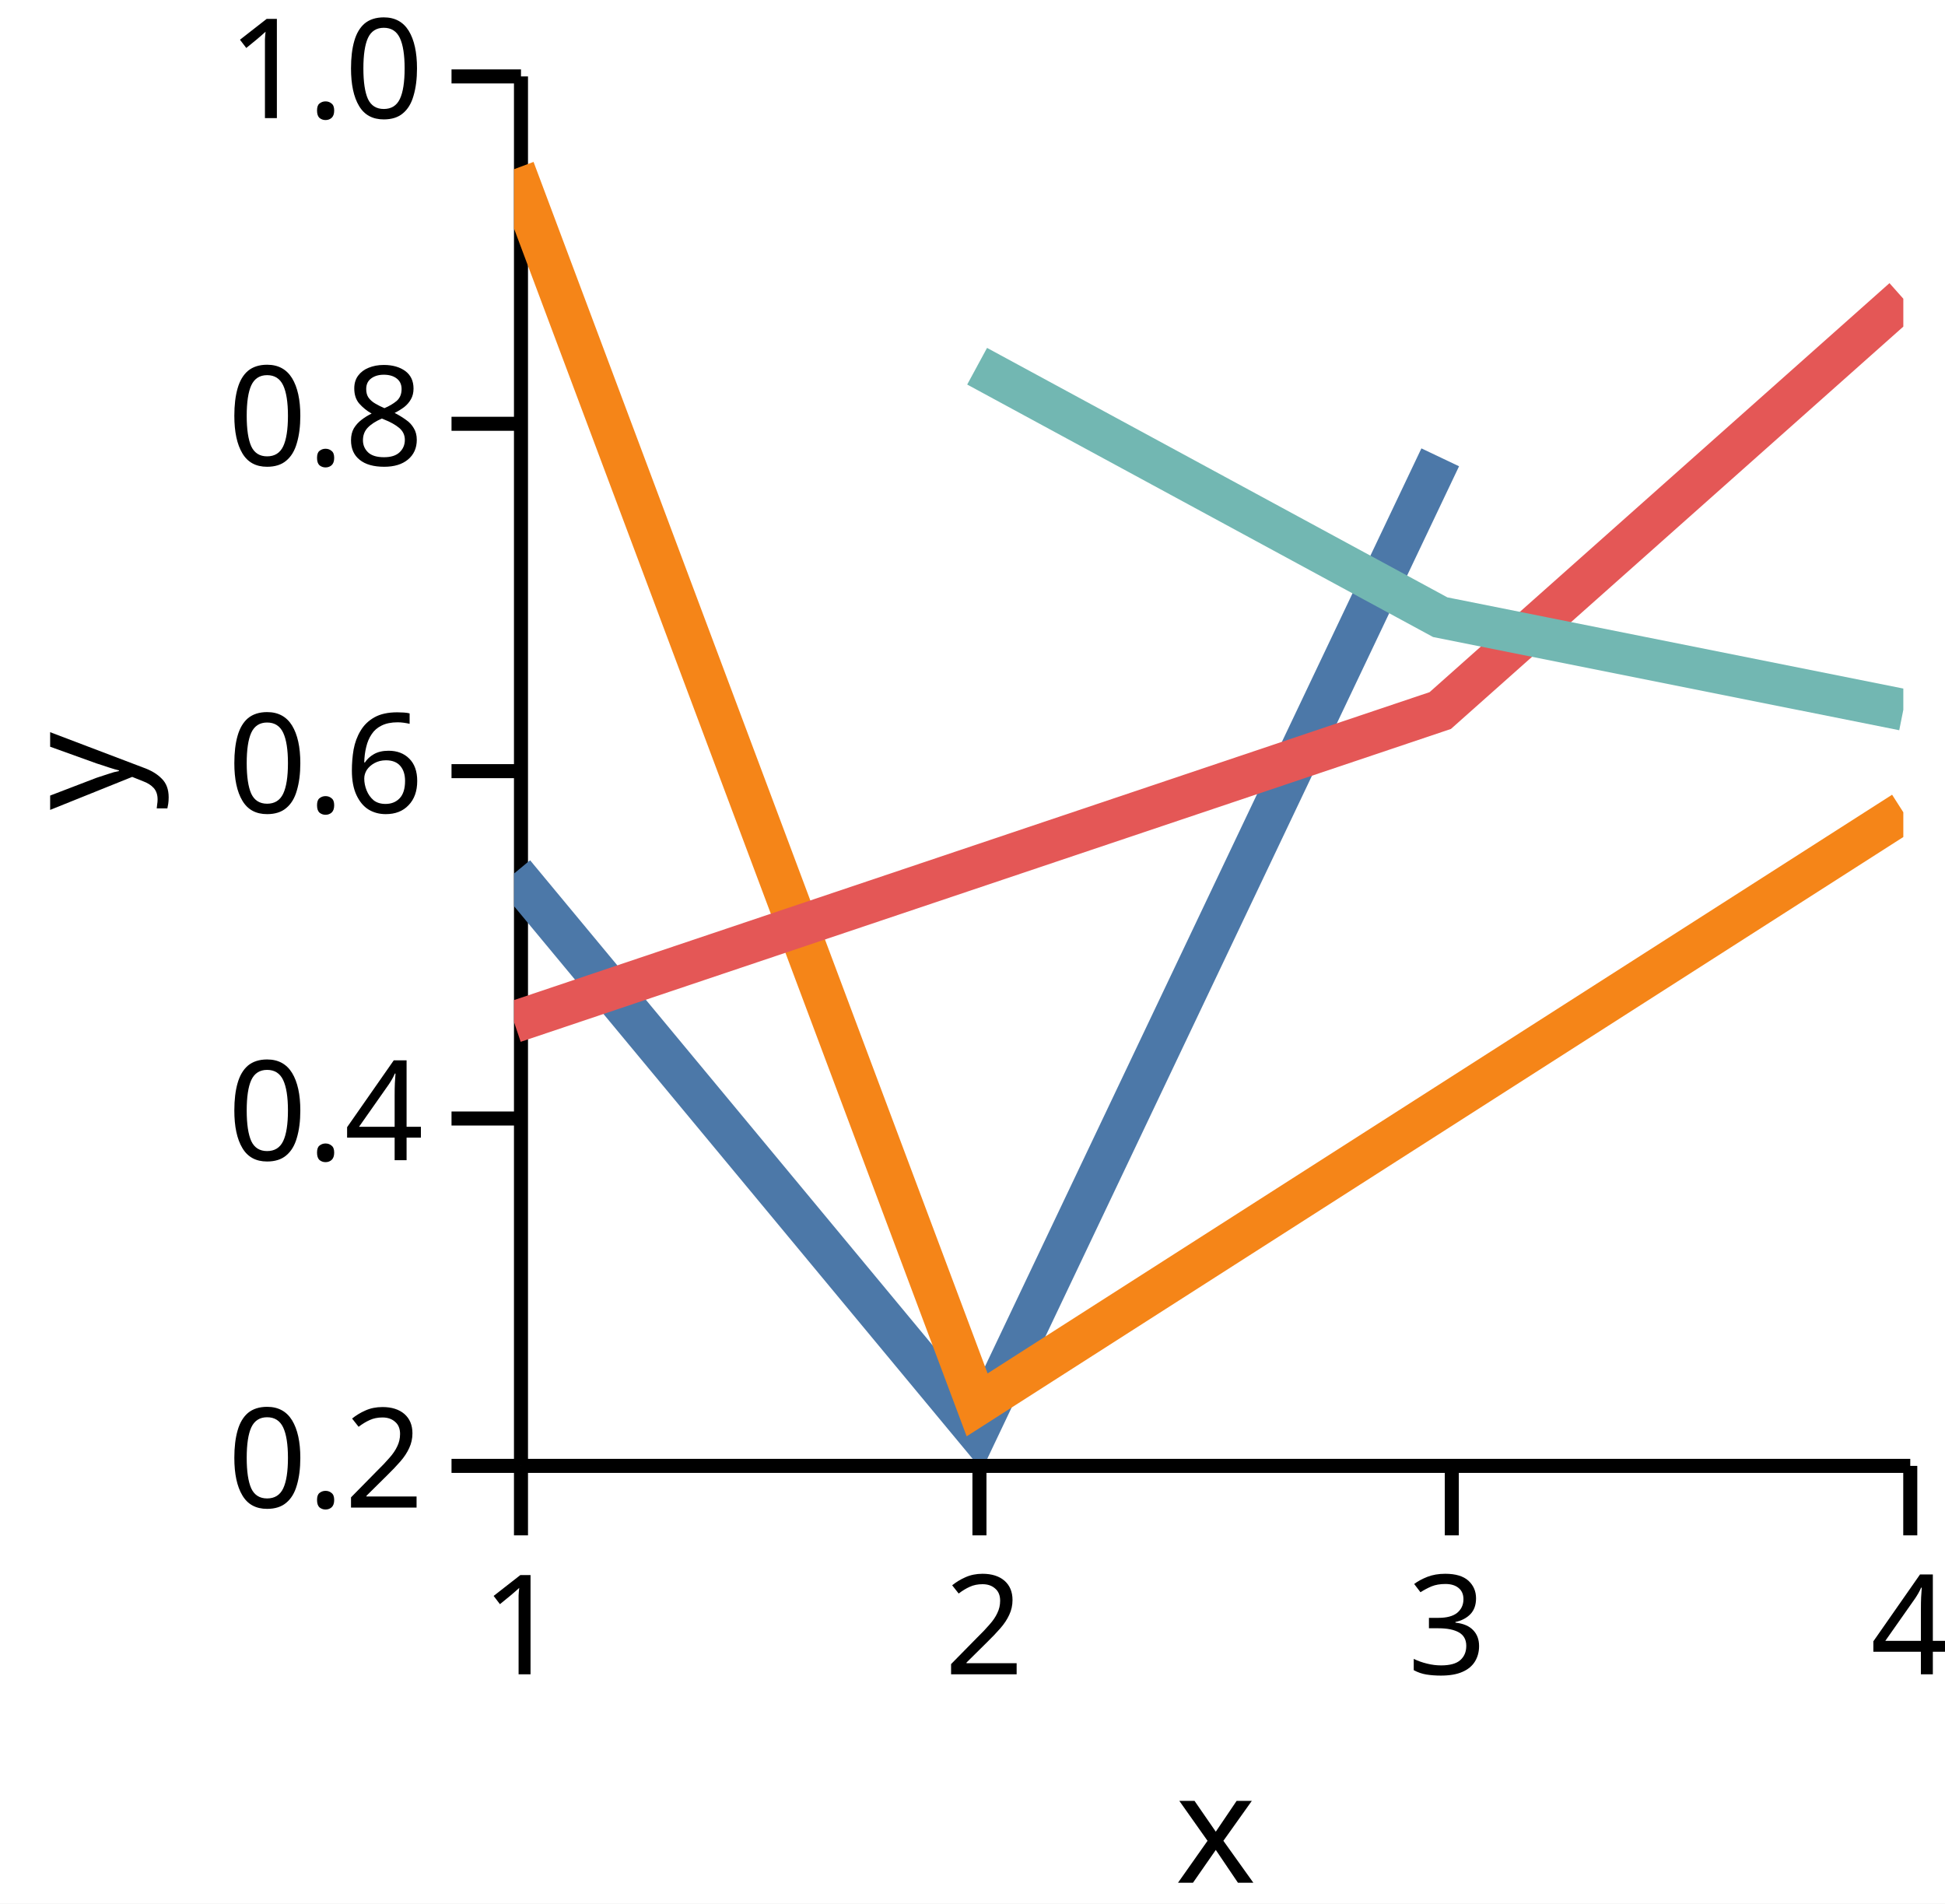
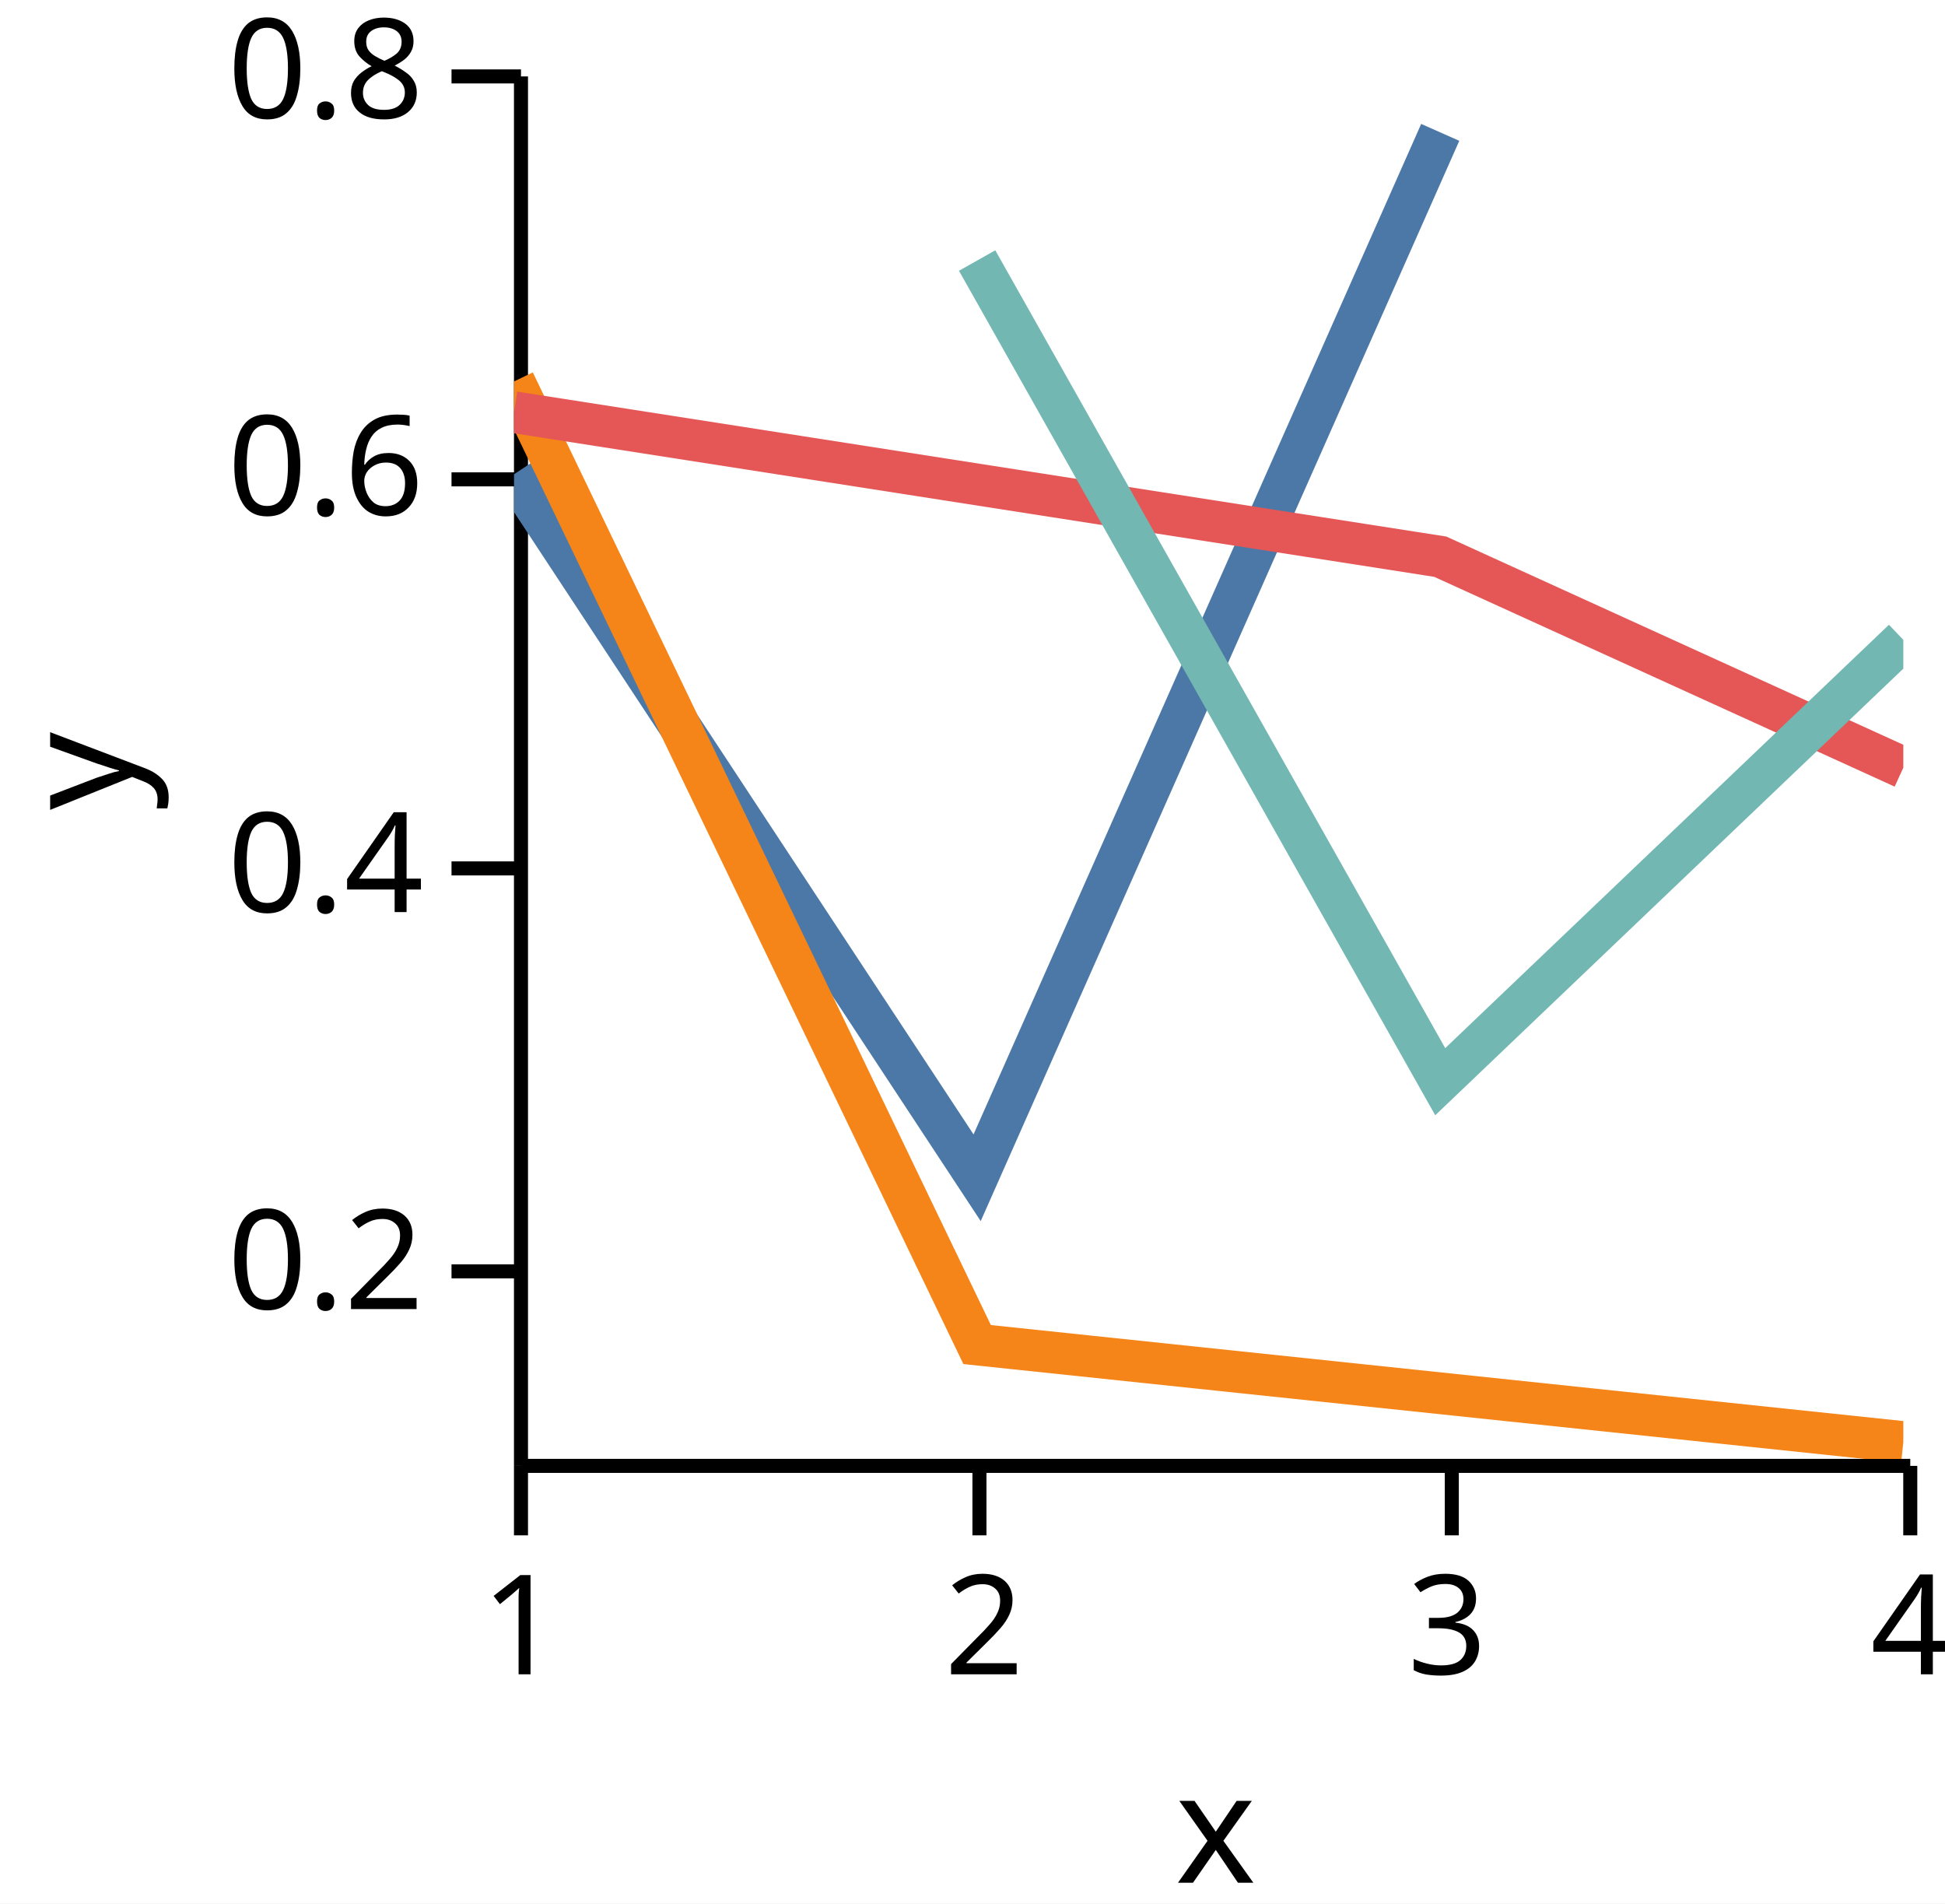
<svg xmlns="http://www.w3.org/2000/svg" version="1.1" class="marks" width="140" height="137" viewBox="0 0 140 137">
  <rect width="140" height="137" fill="white" />
  <g fill="none" stroke-miterlimit="10" transform="translate(37,5)">
    <g class="mark-group role-frame root" role="graphics-object" aria-roledescription="group mark container">
      <g transform="translate(0,0)">
        <path class="background" aria-hidden="true" d="M0,0h100v100h-100Z" />
        <g>
          <g class="mark-group role-axis" role="graphics-symbol" aria-roledescription="axis" aria-label="X-axis titled 'x' for a linear scale with values from 1.0 to 4.0">
            <g transform="translate(0.5,100.5)">
              <path class="background" aria-hidden="true" d="M0,0h0v0h0Z" pointer-events="none" />
              <g>
                <g class="mark-rule role-axis-tick" pointer-events="none">
                  <line transform="translate(0,0)" x2="0" y2="5" stroke="black" stroke-width="1.01" opacity="1" />
                  <line transform="translate(33,0)" x2="0" y2="5" stroke="black" stroke-width="1.01" opacity="1" />
                  <line transform="translate(67,0)" x2="0" y2="5" stroke="black" stroke-width="1.01" opacity="1" />
                  <line transform="translate(100,0)" x2="0" y2="5" stroke="black" stroke-width="1.01" opacity="1" />
                </g>
                <g class="mark-text role-axis-label" pointer-events="none">
                  <text text-anchor="middle" transform="translate(0,15)" font-family="sans-serif" font-size="10px" font-style="normal" font-weight="400" fill="black" opacity="1">1</text>
                  <text text-anchor="middle" transform="translate(33.33333,15)" font-family="sans-serif" font-size="10px" font-style="normal" font-weight="400" fill="black" opacity="1">2</text>
                  <text text-anchor="middle" transform="translate(66.66667,15)" font-family="sans-serif" font-size="10px" font-style="normal" font-weight="400" fill="black" opacity="1">3</text>
                  <text text-anchor="middle" transform="translate(100,15)" font-family="sans-serif" font-size="10px" font-style="normal" font-weight="400" fill="black" opacity="1">4</text>
                </g>
                <g class="mark-rule role-axis-domain" pointer-events="none">
                  <line transform="translate(0,0)" x2="100" y2="0" stroke="black" stroke-width="1.01" opacity="1" />
                </g>
                <g class="mark-text role-axis-title" pointer-events="none">
                  <text text-anchor="middle" transform="translate(50,30)" font-family="sans-serif" font-size="11px" font-style="normal" font-weight="400" fill="black" opacity="1">x</text>
                </g>
              </g>
              <path class="foreground" aria-hidden="true" d="" pointer-events="none" display="none" />
            </g>
          </g>
-           <g class="mark-group role-axis" role="graphics-symbol" aria-roledescription="axis" aria-label="Y-axis titled 'y' for a linear scale with values from 0.2 to 1.0">
+           <g class="mark-group role-axis" role="graphics-symbol" aria-roledescription="axis" aria-label="Y-axis titled 'y' for a linear scale with values from 0.1 to 0.8">
            <g transform="translate(0.5,0.5)">
              <path class="background" aria-hidden="true" d="M0,0h0v0h0Z" pointer-events="none" />
              <g>
                <g class="mark-rule role-axis-tick" pointer-events="none">
-                   <line transform="translate(0,100)" x2="-5" y2="0" stroke="black" stroke-width="1.01" opacity="1" />
-                   <line transform="translate(0,75)" x2="-5" y2="0" stroke="black" stroke-width="1.01" opacity="1" />
-                   <line transform="translate(0,50)" x2="-5" y2="0" stroke="black" stroke-width="1.01" opacity="1" />
-                   <line transform="translate(0,25)" x2="-5" y2="0" stroke="black" stroke-width="1.01" opacity="1" />
+                   <line transform="translate(0,86)" x2="-5" y2="0" stroke="black" stroke-width="1.01" opacity="1" />
+                   <line transform="translate(0,57)" x2="-5" y2="0" stroke="black" stroke-width="1.01" opacity="1" />
+                   <line transform="translate(0,29)" x2="-5" y2="0" stroke="black" stroke-width="1.01" opacity="1" />
                  <line transform="translate(0,0)" x2="-5" y2="0" stroke="black" stroke-width="1.01" opacity="1" />
                </g>
                <g class="mark-text role-axis-label" pointer-events="none">
-                   <text text-anchor="end" transform="translate(-7,103)" font-family="sans-serif" font-size="10px" font-style="normal" font-weight="400" fill="black" opacity="1">0.2</text>
-                   <text text-anchor="end" transform="translate(-7,78)" font-family="sans-serif" font-size="10px" font-style="normal" font-weight="400" fill="black" opacity="1">0.4</text>
-                   <text text-anchor="end" transform="translate(-7,53)" font-family="sans-serif" font-size="10px" font-style="normal" font-weight="400" fill="black" opacity="1">0.6</text>
-                   <text text-anchor="end" transform="translate(-7,28)" font-family="sans-serif" font-size="10px" font-style="normal" font-weight="400" fill="black" opacity="1">0.8</text>
-                   <text text-anchor="end" transform="translate(-7,3)" font-family="sans-serif" font-size="10px" font-style="normal" font-weight="400" fill="black" opacity="1">1.0</text>
+                   <text text-anchor="end" transform="translate(-7,88.71429)" font-family="sans-serif" font-size="10px" font-style="normal" font-weight="400" fill="black" opacity="1">0.2</text>
+                   <text text-anchor="end" transform="translate(-7,60.14286)" font-family="sans-serif" font-size="10px" font-style="normal" font-weight="400" fill="black" opacity="1">0.4</text>
+                   <text text-anchor="end" transform="translate(-7,31.57143)" font-family="sans-serif" font-size="10px" font-style="normal" font-weight="400" fill="black" opacity="1">0.6</text>
+                   <text text-anchor="end" transform="translate(-7,3)" font-family="sans-serif" font-size="10px" font-style="normal" font-weight="400" fill="black" opacity="1">0.8</text>
                </g>
                <g class="mark-rule role-axis-domain" pointer-events="none">
                  <line transform="translate(0,100)" x2="0" y2="-100" stroke="black" stroke-width="1.01" opacity="1" />
                </g>
                <g class="mark-text role-axis-title" pointer-events="none">
                  <text text-anchor="middle" transform="translate(-26,50) rotate(-90) translate(0,-2)" font-family="sans-serif" font-size="11px" font-style="normal" font-weight="400" fill="black" opacity="1">y</text>
                </g>
              </g>
              <path class="foreground" aria-hidden="true" d="" pointer-events="none" display="none" />
            </g>
          </g>
          <g class="mark-group role-scope" clip-path="url(#clip1)" role="graphics-object" aria-roledescription="group mark container">
            <g transform="translate(0,0)">
              <path class="background" aria-hidden="true" d="M0,0h0v0h0Z" />
              <g>
                <g class="mark-line role-mark" role="graphics-symbol" aria-roledescription="line mark container">
-                   <path d="M0,57.87L33.333,98.032L66.667,27.914" stroke="#4c78a8" stroke-width="3" stroke-dasharray="0" opacity="1" />
+                   <path d="M0,29.131L33.333,79.764L66.667,4.527" stroke="#4c78a8" stroke-width="3" stroke-dasharray="0" opacity="1" />
                </g>
              </g>
              <path class="foreground" aria-hidden="true" d="" display="none" />
            </g>
            <g transform="translate(0,0)">
              <path class="background" aria-hidden="true" d="M0,0h0v0h0Z" />
              <g>
                <g class="mark-line role-mark" role="graphics-symbol" aria-roledescription="line mark container">
-                   <path d="M0,7.179L33.333,96.109L100,53.46" stroke="#f58518" stroke-width="3" stroke-dasharray="0" opacity="1" />
+                   <path d="M0,22.451L33.333,91.769L100,98.782" stroke="#f58518" stroke-width="3" stroke-dasharray="0" opacity="1" />
                </g>
              </g>
              <path class="foreground" aria-hidden="true" d="" display="none" />
            </g>
            <g transform="translate(0,0)">
              <path class="background" aria-hidden="true" d="M0,0h0v0h0Z" />
              <g>
                <g class="mark-line role-mark" role="graphics-symbol" aria-roledescription="line mark container">
-                   <path d="M0,68.559L66.667,46.14L100,16.499" stroke="#e45756" stroke-width="3" stroke-dasharray="0" opacity="1" />
+                   <path d="M0,24.668L66.667,35.065L100,50.249" stroke="#e45756" stroke-width="3" stroke-dasharray="0" opacity="1" />
                </g>
              </g>
              <path class="foreground" aria-hidden="true" d="" display="none" />
            </g>
            <g transform="translate(0,0)">
              <path class="background" aria-hidden="true" d="M0,0h0v0h0Z" />
              <g>
                <g class="mark-line role-mark" role="graphics-symbol" aria-roledescription="line mark container">
-                   <path d="M33.333,21.357L66.667,39.42L100,46.085" stroke="#72b7b2" stroke-width="3" stroke-dasharray="0" opacity="1" />
+                   <path d="M33.333,13.751L66.667,72.85L100,41.05" stroke="#72b7b2" stroke-width="3" stroke-dasharray="0" opacity="1" />
                </g>
              </g>
              <path class="foreground" aria-hidden="true" d="" display="none" />
            </g>
          </g>
        </g>
        <path class="foreground" aria-hidden="true" d="" display="none" />
      </g>
    </g>
  </g>
  <defs>
    <clipPath id="clip1">
      <rect x="0" y="0" width="100" height="100" />
    </clipPath>
  </defs>
</svg>
